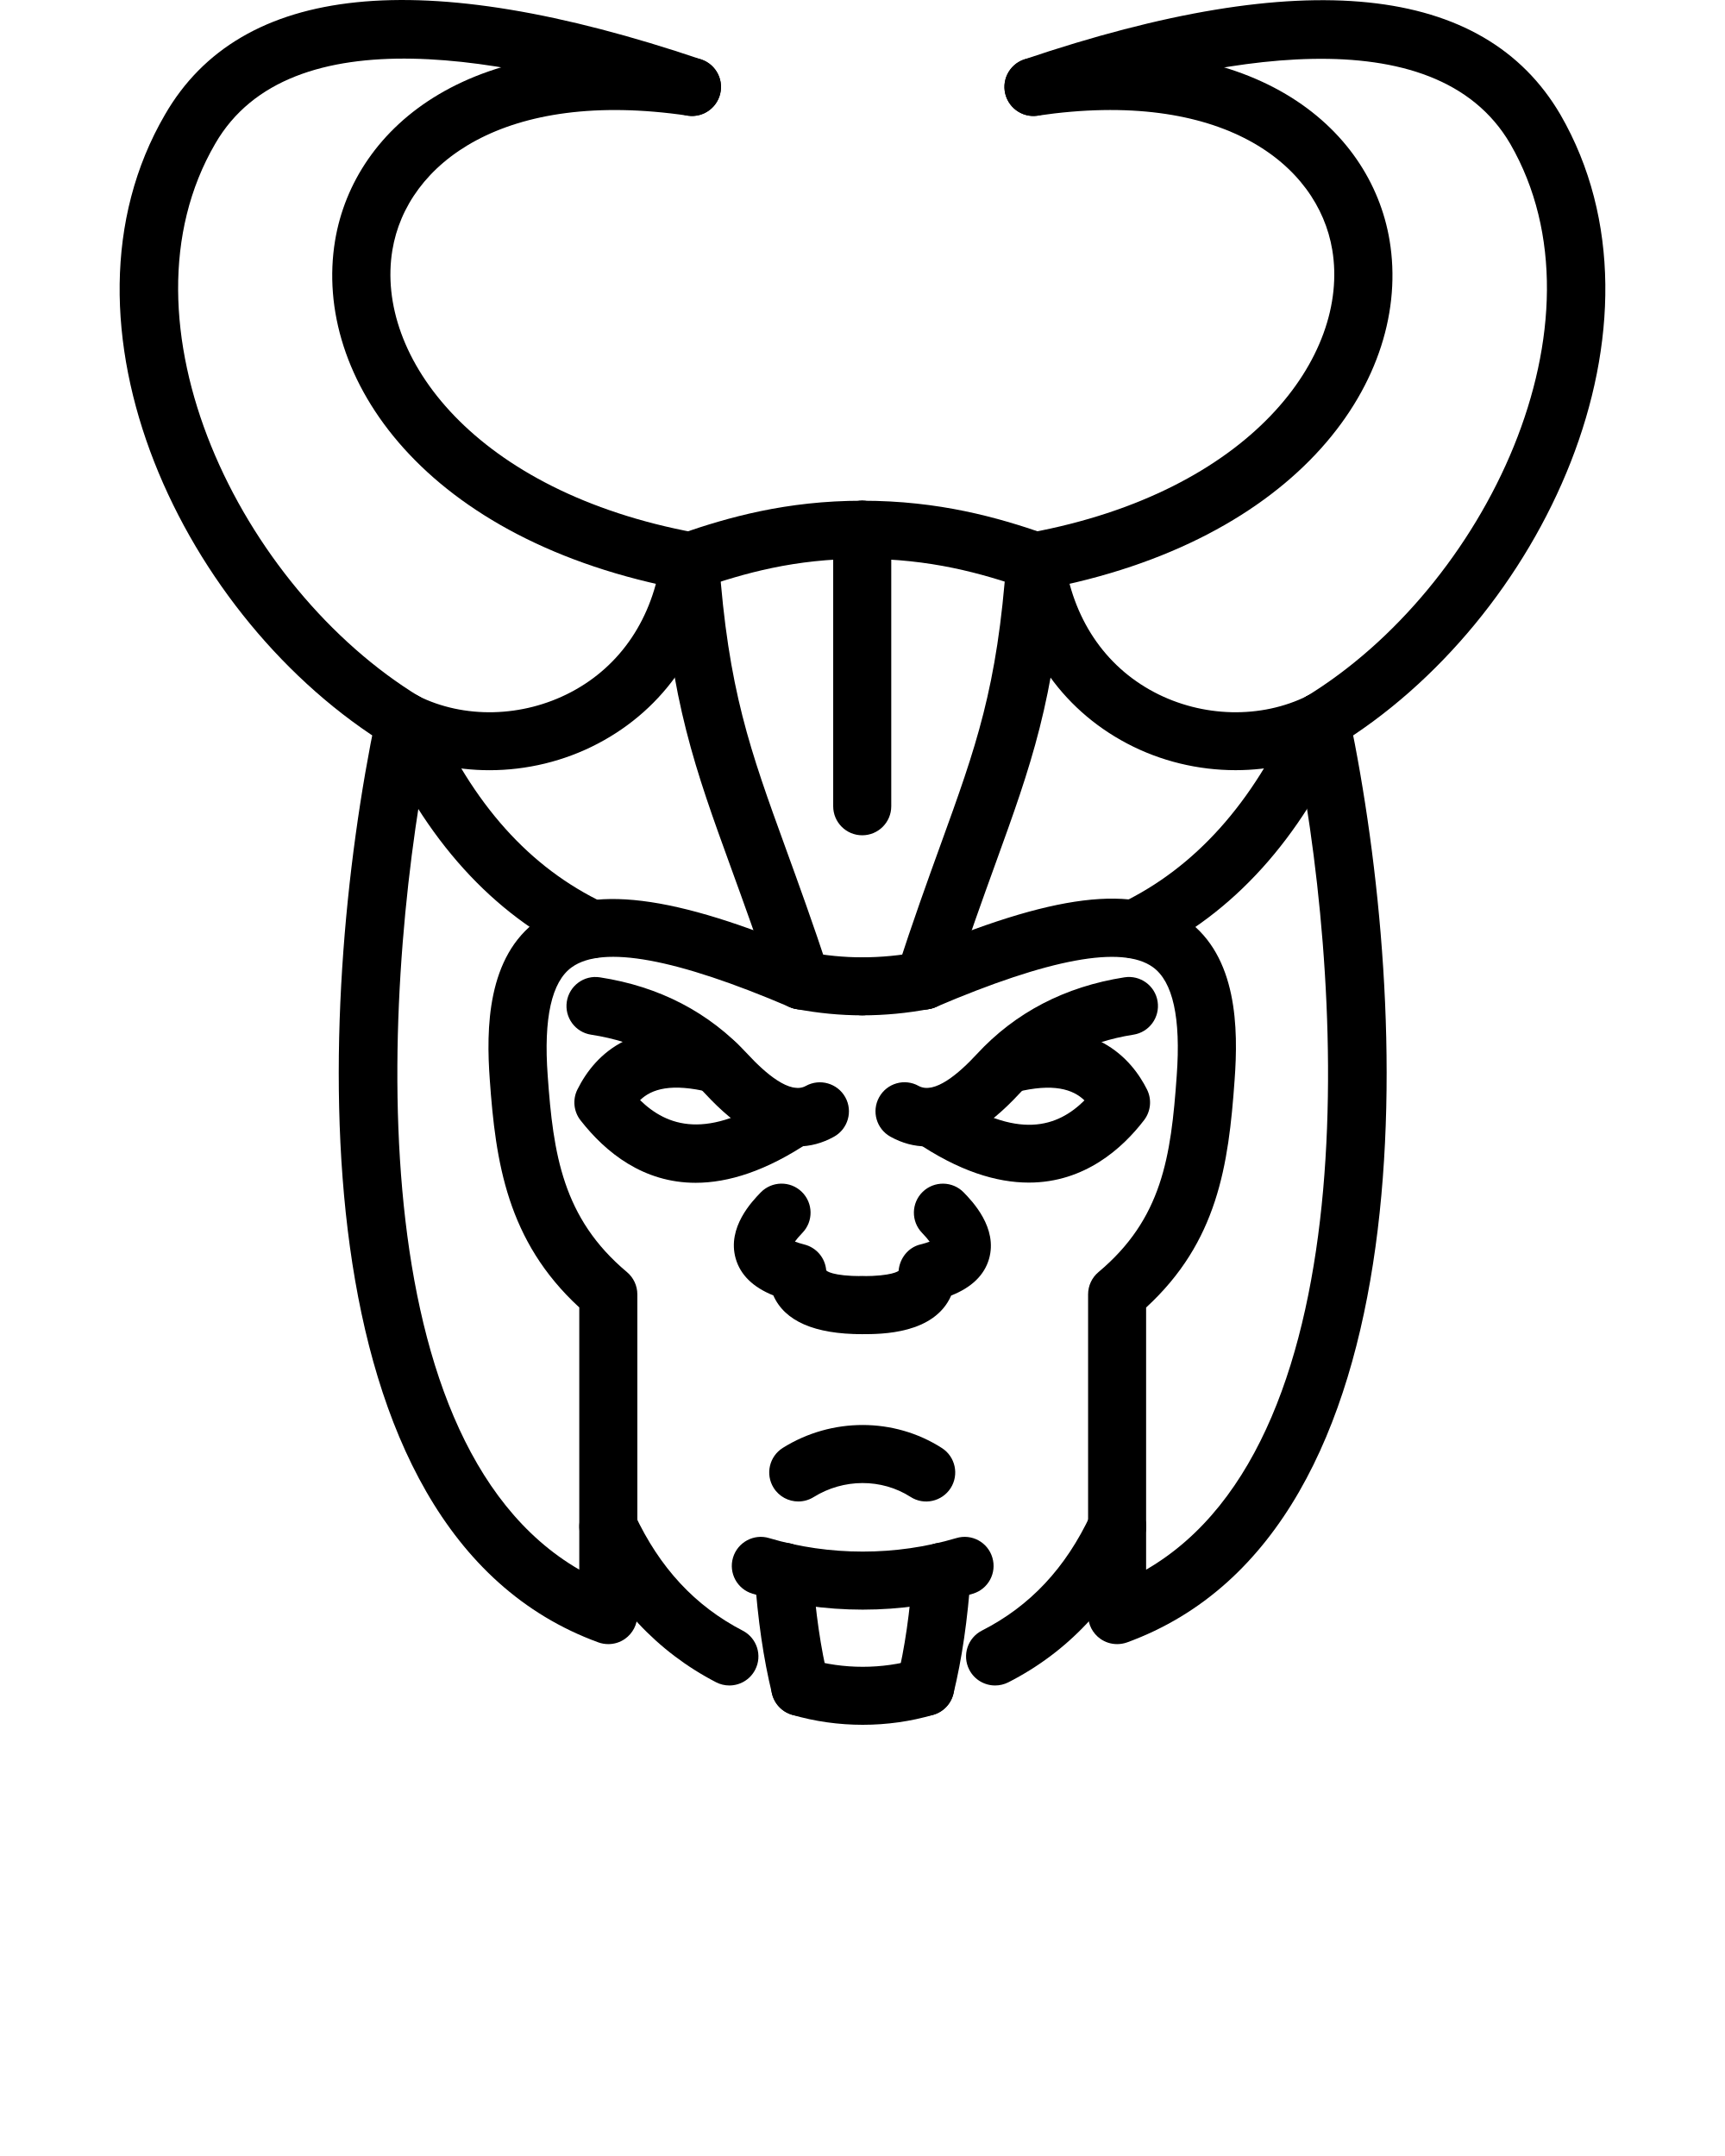
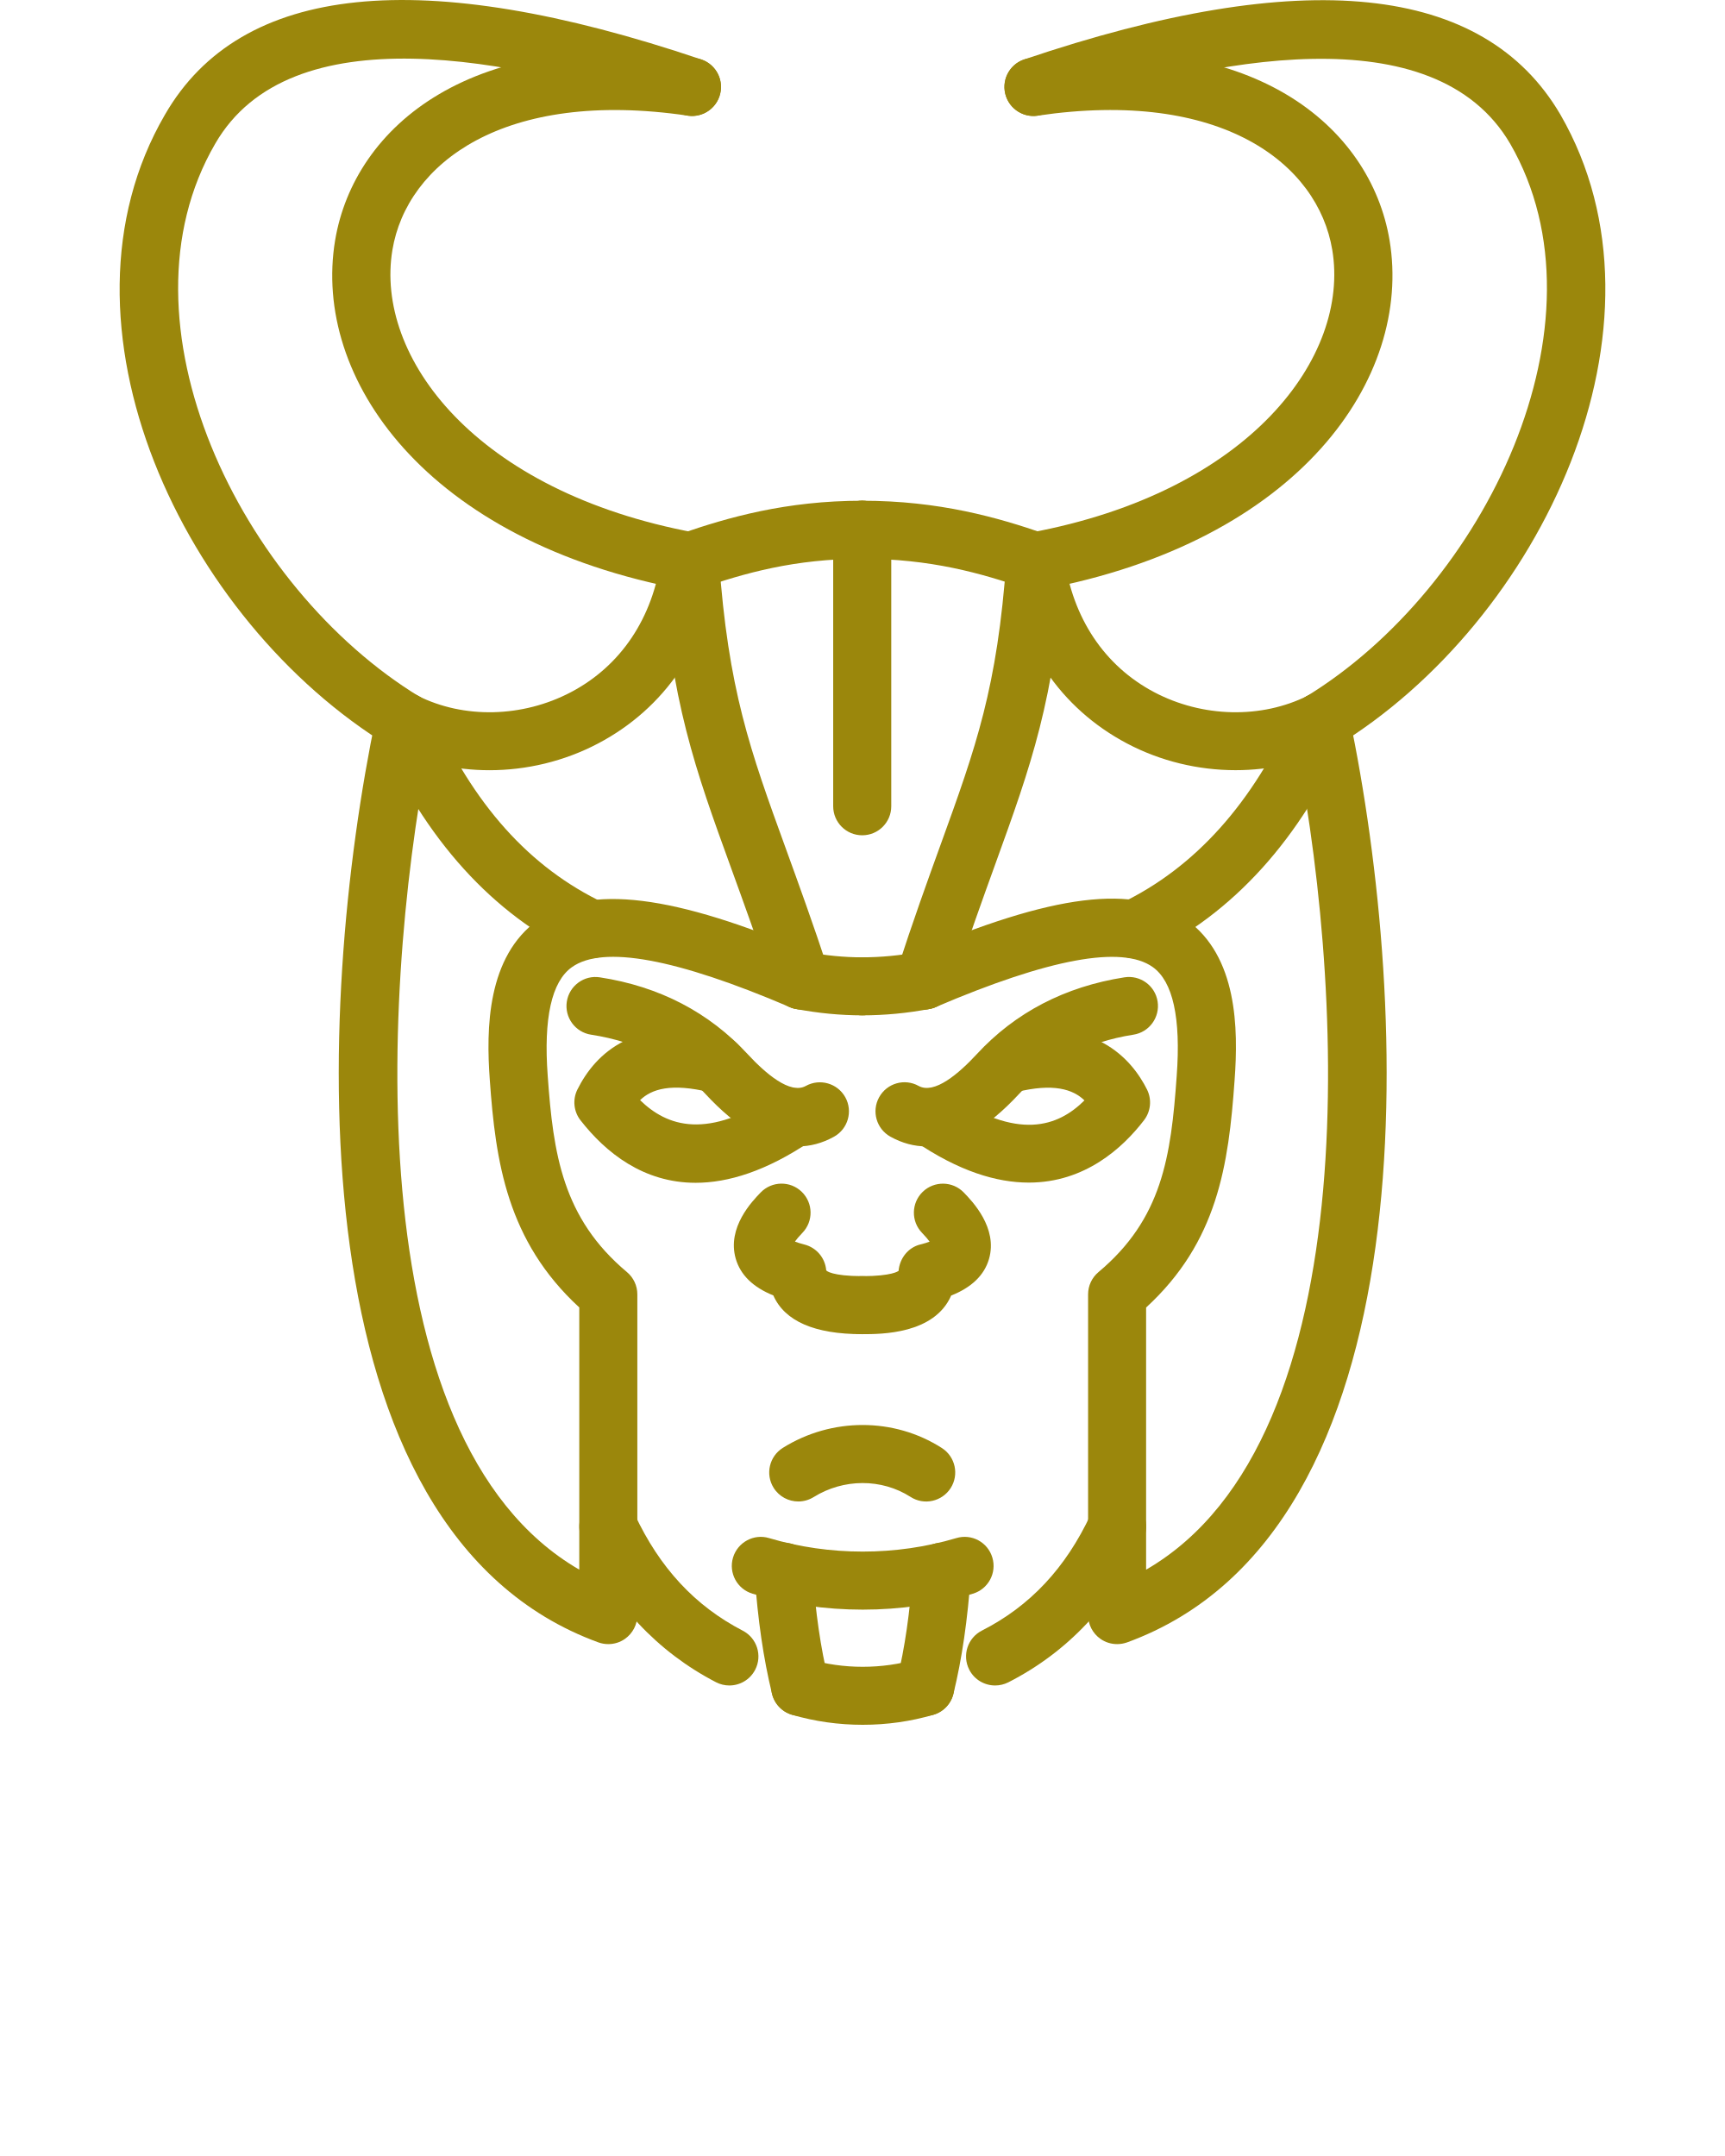
<svg xmlns="http://www.w3.org/2000/svg" version="1.1" x="0px" y="0px" viewBox="0 0 100 125" style="enable-background:new 0 0 100 100;" xml:space="preserve">
+   <style>
+ path {
+     fill: #9B870C;
+ }
+ </style>
  <g>
    <path d="M46.447,58.527c-0.707,0-1.365-0.45-1.598-1.158c-0.913-2.765-1.73-5.014-2.452-7.002   c-2.112-5.818-3.507-9.66-4.075-17.709c-0.066-0.928,0.633-1.733,1.56-1.797   c0.912-0.085,1.732,0.632,1.797,1.56c0.536,7.58,1.795,11.049,3.883,16.798   c0.731,2.015,1.559,4.293,2.483,7.097c0.292,0.882-0.188,1.834-1.07,2.125   C46.799,58.499,46.622,58.527,46.447,58.527z" />
    <path d="M40,34.223c-0.697,0-1.348-0.436-1.59-1.132c-0.305-0.878,0.16-1.837,1.039-2.141   c2.734-0.948,6.123-1.919,10.535-1.919c0.93,0,1.683,0.754,1.683,1.683   c0,0.93-0.754,1.683-1.683,1.683c-3.9,0-6.839,0.832-9.431,1.733   C40.37,34.193,40.183,34.223,40,34.223z" />
    <path d="M49.984,58.867c-1.26,0-2.556-0.124-3.851-0.371c-0.913-0.173-1.512-1.055-1.338-1.967   c0.174-0.914,1.053-1.511,1.967-1.338c1.089,0.206,2.173,0.313,3.222,0.313   c0.93,0,1.683,0.753,1.683,1.682S50.914,58.867,49.984,58.867z" />
    <path d="M35.265,95.322c-0.195,0-0.389-0.033-0.576-0.1C16.994,88.771,18.266,58.415,21.808,41.493   c0.191-0.91,1.092-1.49,1.992-1.302c0.91,0.191,1.493,1.082,1.302,1.992   c-2.932,14.013-4.643,41.225,8.479,48.821V75.803c-4.189-3.856-4.851-8.444-5.187-13.194   c-0.218-2.964-0.165-7.156,2.802-9.273c2.938-2.099,7.847-1.493,15.913,1.96   c0.854,0.366,1.251,1.354,0.884,2.209c-0.366,0.855-1.354,1.248-2.209,0.884   c-6.586-2.818-10.835-3.601-12.633-2.313c-1.174,0.837-1.646,2.954-1.4,6.291   c0.321,4.54,0.863,8.259,4.594,11.386c0.381,0.318,0.602,0.792,0.602,1.289v18.597   c0,0.548-0.268,1.063-0.718,1.38C35.943,95.22,35.606,95.322,35.265,95.322z" />
    <path d="M28.373,44.655c-1.981,0-3.938-0.437-5.676-1.314c-0.829-0.419-1.163-1.431-0.744-2.261   c0.418-0.831,1.43-1.165,2.261-0.744c2.671,1.347,6.073,1.271,8.879-0.203   c2.898-1.522,4.758-4.3,5.24-7.821c0.127-0.92,0.973-1.565,1.896-1.44   c0.921,0.126,1.565,0.975,1.44,1.896c-0.633,4.629-3.122,8.302-7.01,10.344   C32.705,44.139,30.525,44.655,28.373,44.655z" />
    <path d="M40.002,34.223c-0.102,0-0.204-0.01-0.309-0.029c-15.052-2.788-21.59-12.298-20.267-20.252   C20.531,7.308,27.436,1.469,40.36,3.376c0.92,0.136,1.555,0.991,1.419,1.91   c-0.135,0.919-0.992,1.559-1.91,1.419c-10.665-1.57-16.288,2.777-17.121,7.789   c-1.028,6.178,4.777,14.023,17.559,16.39c0.914,0.169,1.517,1.048,1.348,1.962   C41.505,33.656,40.797,34.223,40.002,34.223z" />
    <path d="M23.453,43.522c-0.298,0-0.6-0.08-0.874-0.247C10.615,35.985,2.506,18.772,9.563,6.647   c4.39-7.614,14.851-8.694,31.091-3.2c0.881,0.298,1.352,1.253,1.054,2.134   s-1.255,1.353-2.134,1.054c-9.971-3.372-22.768-5.814-27.099,1.699   C6.463,18.664,13.913,34.052,24.331,40.401c0.794,0.483,1.046,1.518,0.561,2.312   C24.576,43.235,24.021,43.522,23.453,43.522z" />
    <path d="M53.579,58.527c-0.171,0-0.346-0.028-0.519-0.085c-0.884-0.285-1.369-1.234-1.082-2.119   c0.952-2.934,1.805-5.295,2.56-7.379c2.046-5.654,3.28-9.067,3.809-16.524   c0.065-0.926,0.896-1.633,1.796-1.56c0.928,0.065,1.627,0.87,1.561,1.797   c-0.56,7.924-1.93,11.706-4.002,17.432c-0.743,2.055-1.584,4.38-2.524,7.271   C54.949,58.073,54.288,58.527,53.579,58.527z" />
    <path d="M60.026,34.223c-0.183,0-0.369-0.03-0.552-0.093c-2.594-0.9-5.541-1.733-9.489-1.733   c-0.93,0-1.683-0.754-1.683-1.683c0-0.93,0.754-1.683,1.683-1.683   c4.46,0,7.858,0.97,10.594,1.919c0.877,0.305,1.342,1.264,1.038,2.141   C61.374,33.787,60.723,34.223,60.026,34.223z" />
    <path d="M49.984,58.867c-0.93,0-1.683-0.753-1.683-1.682s0.754-1.682,1.683-1.682   c1.087,0,2.19-0.106,3.28-0.313c0.91-0.175,1.794,0.425,1.967,1.338   c0.175,0.914-0.425,1.794-1.338,1.967C52.596,58.743,51.281,58.867,49.984,58.867z" />
    <path d="M64.76,95.322c-0.34,0-0.678-0.102-0.965-0.303c-0.45-0.316-0.717-0.831-0.717-1.38V75.043   c0-0.497,0.22-0.971,0.601-1.289c3.683-3.088,4.204-6.665,4.536-11.38   c0.248-3.353-0.22-5.472-1.388-6.305c-1.781-1.274-6.014-0.491-12.587,2.321   c-0.851,0.366-1.844-0.028-2.209-0.884c-0.367-0.855,0.029-1.844,0.884-2.209   c8.165-3.495,12.907-4.081,15.867-1.967c2.958,2.111,3.009,6.311,2.789,9.287   c-0.35,4.951-0.989,9.383-5.13,13.19v15.199c13.125-7.596,11.413-34.808,8.479-48.821   c-0.191-0.91,0.393-1.801,1.303-1.992c0.912-0.193,1.802,0.393,1.991,1.302   c3.544,16.922,4.817,47.278-12.88,53.729C65.149,95.289,64.955,95.322,64.76,95.322z" />
    <path d="M71.63,44.653c-2.162,0-4.344-0.517-6.295-1.548c-3.868-2.04-6.345-5.712-6.975-10.337   c-0.126-0.921,0.519-1.77,1.439-1.896c0.932-0.133,1.771,0.521,1.895,1.44   c0.482,3.521,2.333,6.296,5.212,7.817c2.797,1.477,6.211,1.557,8.911,0.204   c0.833-0.42,1.844-0.079,2.258,0.753c0.415,0.831,0.079,1.843-0.753,2.258   C75.574,44.217,73.611,44.653,71.63,44.653z" />
    <path d="M60.024,34.223c-0.796,0-1.502-0.566-1.653-1.376c-0.169-0.914,0.434-1.792,1.348-1.963   c12.756-2.367,18.546-10.214,17.514-16.396c-0.833-5.007-6.429-9.355-17.076-7.783   c-0.904,0.144-1.775-0.498-1.91-1.419c-0.136-0.919,0.499-1.775,1.419-1.91   C72.557,1.463,79.448,7.305,80.555,13.935c1.325,7.956-5.195,17.47-20.223,20.259   C60.228,34.213,60.126,34.223,60.024,34.223z" />
    <path d="M76.571,43.522c-0.568,0-1.122-0.287-1.439-0.808c-0.484-0.794-0.232-1.829,0.56-2.313   C86.082,34.073,93.523,18.686,87.548,8.335c-4.381-7.494-17.153-5.062-27.098-1.7   c-0.882,0.299-1.834-0.174-2.133-1.054c-0.299-0.881,0.175-1.836,1.055-2.134   c16.184-5.479,26.642-4.401,31.086,3.197c7.017,12.158-1.085,29.364-13.013,36.632   C77.17,43.442,76.87,43.522,76.571,43.522z" />
    <path d="M49.984,77.352c-2.768,0-4.495-0.755-5.154-2.247c-1.178-0.474-1.909-1.189-2.18-2.134   c-0.516-1.808,0.962-3.333,1.448-3.835c0.647-0.666,1.712-0.686,2.38-0.037   c0.667,0.647,0.684,1.712,0.037,2.38c-0.203,0.21-0.341,0.377-0.432,0.505   c0.13,0.051,0.307,0.11,0.543,0.169c0.699,0.175,1.209,0.774,1.27,1.492   c-0.005,0.035,0.346,0.342,2.088,0.342c0.93,0,1.683,0.753,1.683,1.682   C51.667,76.599,50.914,77.352,49.984,77.352z" />
    <path d="M46.244,66.467c-1.684,0-3.482-1.022-5.368-3.062c-1.738-1.881-3.899-2.999-6.609-3.416   c-0.919-0.14-1.549-1-1.408-1.918c0.142-0.918,1.003-1.553,1.919-1.407   c3.443,0.529,6.327,2.028,8.569,4.458c1.034,1.118,2.462,2.343,3.367,1.838   c0.812-0.45,1.838-0.155,2.289,0.656c0.45,0.812,0.157,1.836-0.655,2.288   C47.669,66.281,46.966,66.467,46.244,66.467z" />
    <path d="M40.327,68.576c-3.025,0-5.204-1.741-6.673-3.622c-0.4-0.511-0.47-1.207-0.18-1.789   c1.053-2.109,3.379-4.352,8.467-3.109c0.903,0.222,1.455,1.134,1.233,2.036   c-0.221,0.902-1.13,1.447-2.035,1.234c-2.227-0.544-3.363-0.191-4.033,0.458   c1.551,1.511,3.892,2.368,7.999-0.407c0.771-0.521,1.817-0.314,2.337,0.454   c0.52,0.77,0.316,1.816-0.454,2.337C44.419,67.902,42.209,68.576,40.327,68.576z" />
    <path d="M49.984,77.352c-0.93,0-1.683-0.753-1.683-1.682c0-0.93,0.754-1.682,1.683-1.682   c1.741,0,2.095-0.295,2.109-0.309c0.059-0.721,0.554-1.356,1.258-1.527   c0.234-0.057,0.409-0.114,0.54-0.163c-0.094-0.13-0.234-0.299-0.438-0.509   c-0.647-0.668-0.629-1.734,0.037-2.38c0.666-0.645,1.734-0.631,2.38,0.037   c0.491,0.507,1.985,2.05,1.464,3.854c-0.273,0.941-1.008,1.653-2.193,2.121   C54.163,77.352,51.092,77.352,49.984,77.352z" />
    <path d="M53.724,66.467c-0.723,0-1.425-0.187-2.104-0.564c-0.813-0.452-1.106-1.476-0.655-2.288   c0.45-0.814,1.474-1.11,2.288-0.656c0.916,0.505,2.335-0.721,3.369-1.838   c2.231-2.418,5.112-3.917,8.562-4.458c0.92-0.143,1.781,0.484,1.924,1.401   c0.143,0.92-0.484,1.781-1.401,1.924c-2.683,0.421-4.908,1.57-6.612,3.416   C57.207,65.445,55.411,66.467,53.724,66.467z" />
    <path d="M59.64,68.564c-1.853,0-4.051-0.651-6.612-2.402c-0.768-0.525-0.965-1.572-0.44-2.339   c0.525-0.768,1.568-0.965,2.339-0.44c4.092,2.795,6.409,1.934,7.94,0.415   c-0.66-0.639-1.796-1.02-3.974-0.474c-0.902,0.222-1.816-0.322-2.042-1.224   c-0.224-0.902,0.324-1.816,1.224-2.042c5.313-1.325,7.553,1.378,8.418,3.109   c0.287,0.574,0.222,1.264-0.169,1.775C65.091,66.552,62.897,68.564,59.64,68.564z" />
    <path d="M50.012,93.323c-2.164,0-4.328-0.309-6.387-0.924c-0.89-0.265-1.397-1.203-1.131-2.093   c0.266-0.89,1.21-1.401,2.094-1.13c3.499,1.042,7.349,1.042,10.847,0   c0.896-0.271,1.83,0.24,2.093,1.13c0.267,0.89-0.24,1.828-1.13,2.093   C54.339,93.015,52.175,93.323,50.012,93.323z" />
    <path d="M46.389,99.487c-0.759,0-1.447-0.515-1.634-1.283c-0.499-2.052-0.822-4.261-1.013-6.954   c-0.067-0.928,0.632-1.732,1.559-1.798c0.934-0.092,1.733,0.631,1.798,1.559   c0.179,2.502,0.473,4.534,0.927,6.396c0.22,0.904-0.334,1.814-1.237,2.034   C46.654,99.473,46.521,99.487,46.389,99.487z" />
    <path d="M53.638,99.487c-0.132,0-0.265-0.014-0.399-0.047c-0.904-0.22-1.457-1.13-1.238-2.032   c0.452-1.865,0.747-3.898,0.926-6.398c0.067-0.928,0.89-1.635,1.798-1.559   c0.928,0.067,1.625,0.871,1.559,1.798c-0.193,2.693-0.513,4.9-1.012,6.952   C55.084,98.972,54.396,99.487,53.638,99.487z" />
    <path d="M50.012,100c-1.388,0-2.775-0.193-4.096-0.58c-0.892-0.261-1.403-1.197-1.141-2.089   c0.261-0.892,1.196-1.397,2.088-1.142c2.032,0.598,4.268,0.598,6.298,0   c0.892-0.261,1.826,0.252,2.089,1.142c0.261,0.892-0.25,1.828-1.142,2.089   C52.789,99.807,51.4,100,50.012,100z" />
    <path d="M46.278,87.052c-0.561,0-1.109-0.279-1.429-0.79c-0.493-0.788-0.254-1.826,0.535-2.319   c2.83-1.769,6.446-1.767,9.217,0.01c0.782,0.501,1.01,1.543,0.509,2.325   c-0.503,0.78-1.543,1.014-2.325,0.509c-1.679-1.075-3.883-1.069-5.616,0.01   C46.891,86.969,46.583,87.052,46.278,87.052z" />
    <path d="M42.281,97.72c-0.261,0-0.526-0.061-0.774-0.189c-3.403-1.765-6.016-4.562-7.767-8.314   c-0.393-0.841-0.029-1.844,0.814-2.237c0.839-0.397,1.843-0.031,2.237,0.814   c1.45,3.105,3.499,5.315,6.267,6.749c0.825,0.428,1.148,1.443,0.719,2.268   C43.477,97.39,42.89,97.72,42.281,97.72z" />
    <path d="M57.689,97.72c-0.613,0-1.205-0.334-1.502-0.918c-0.423-0.829-0.092-1.842,0.735-2.264   c2.795-1.423,4.859-3.628,6.313-6.743c0.391-0.841,1.394-1.211,2.237-0.814   c0.843,0.393,1.207,1.395,0.814,2.237c-1.759,3.768-4.395,6.567-7.834,8.32   C58.206,97.661,57.944,97.72,57.689,97.72z" />
    <path d="M34.294,55.559c-0.243,0-0.488-0.051-0.722-0.163c-5.016-2.386-8.938-6.719-11.656-12.879   c-0.375-0.85,0.01-1.844,0.861-2.219c0.848-0.376,1.843,0.01,2.219,0.861   c2.417,5.477,5.695,9.139,10.023,11.198c0.839,0.399,1.196,1.403,0.797,2.243   C35.526,55.205,34.923,55.559,34.294,55.559z" />
    <path d="M65.731,55.559c-0.627,0-1.228-0.35-1.519-0.953c-0.403-0.837-0.049-1.842,0.788-2.247   c4.287-2.063,7.661-5.831,10.03-11.2c0.373-0.853,1.366-1.233,2.219-0.861   c0.849,0.375,1.234,1.369,0.859,2.219c-2.701,6.123-6.62,10.455-11.649,12.877   C66.225,55.506,65.975,55.559,65.731,55.559z" />
    <path d="M49.984,48.428c-0.93,0-1.683-0.754-1.683-1.683V30.714c0-0.93,0.754-1.683,1.683-1.683   c0.93,0,1.683,0.754,1.683,1.683v16.031C51.667,47.675,50.914,48.428,49.984,48.428z" />
  </g>
</svg>
